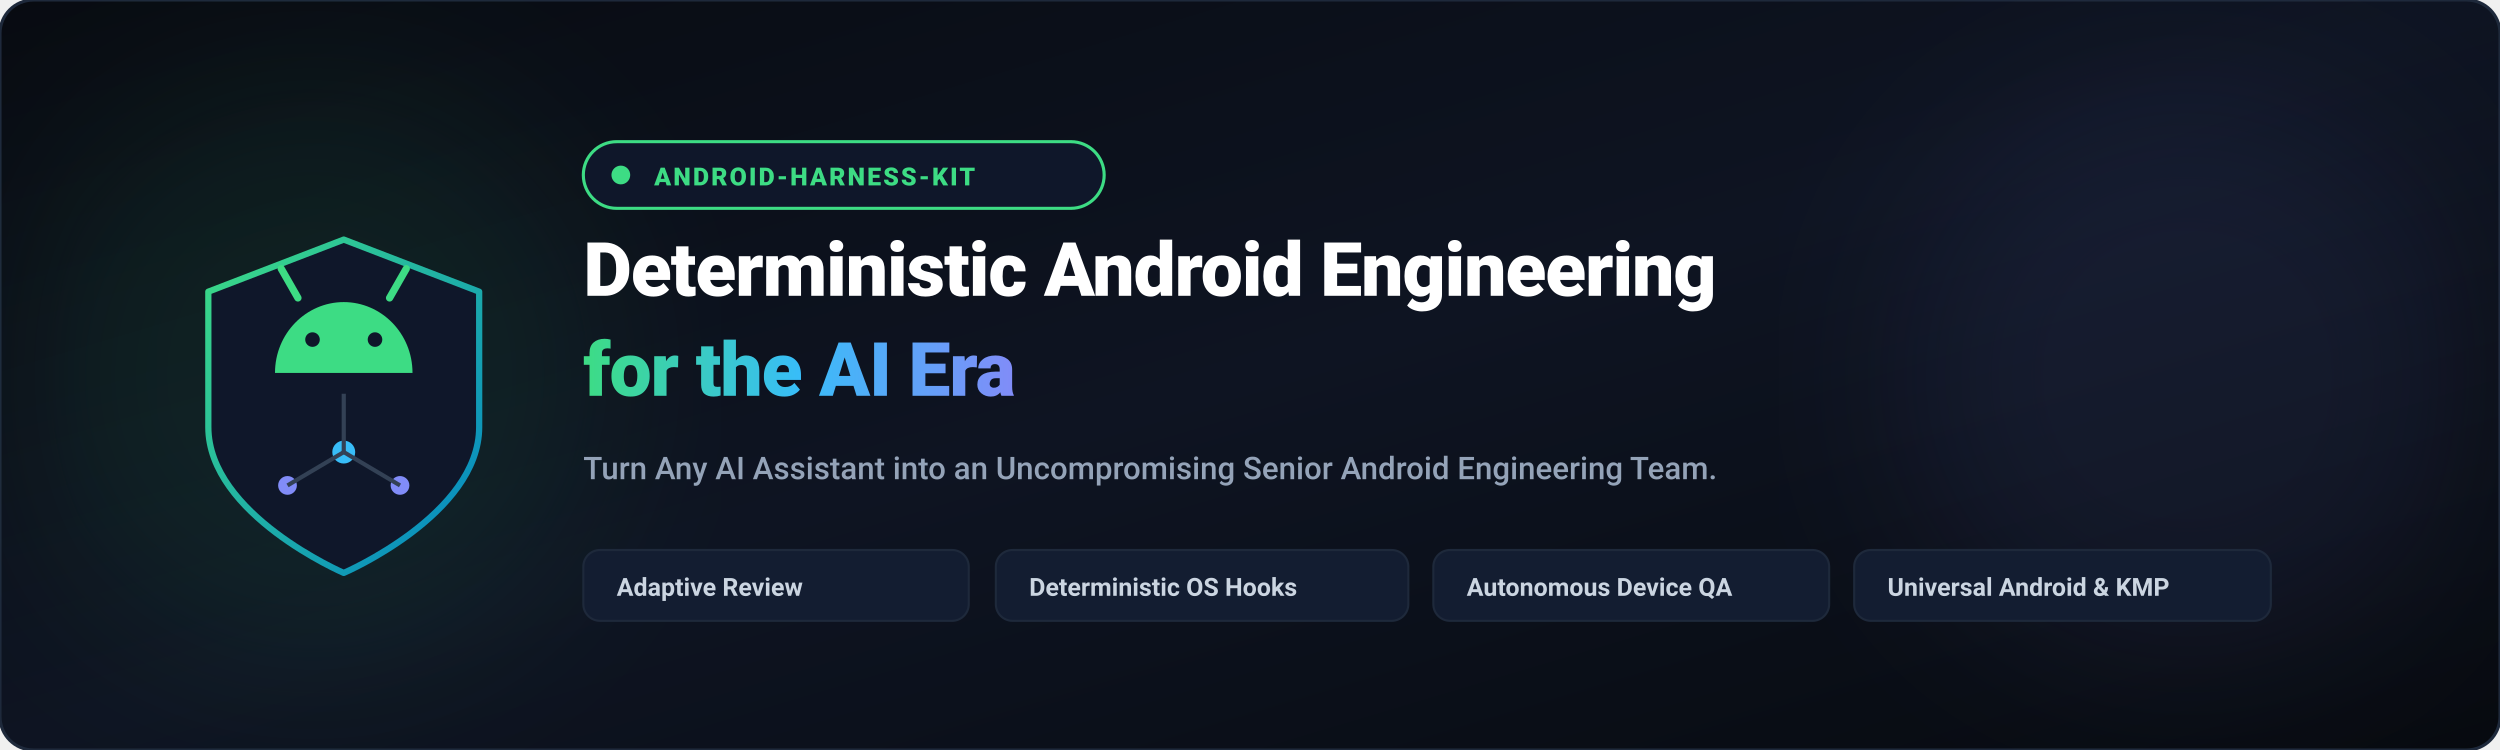
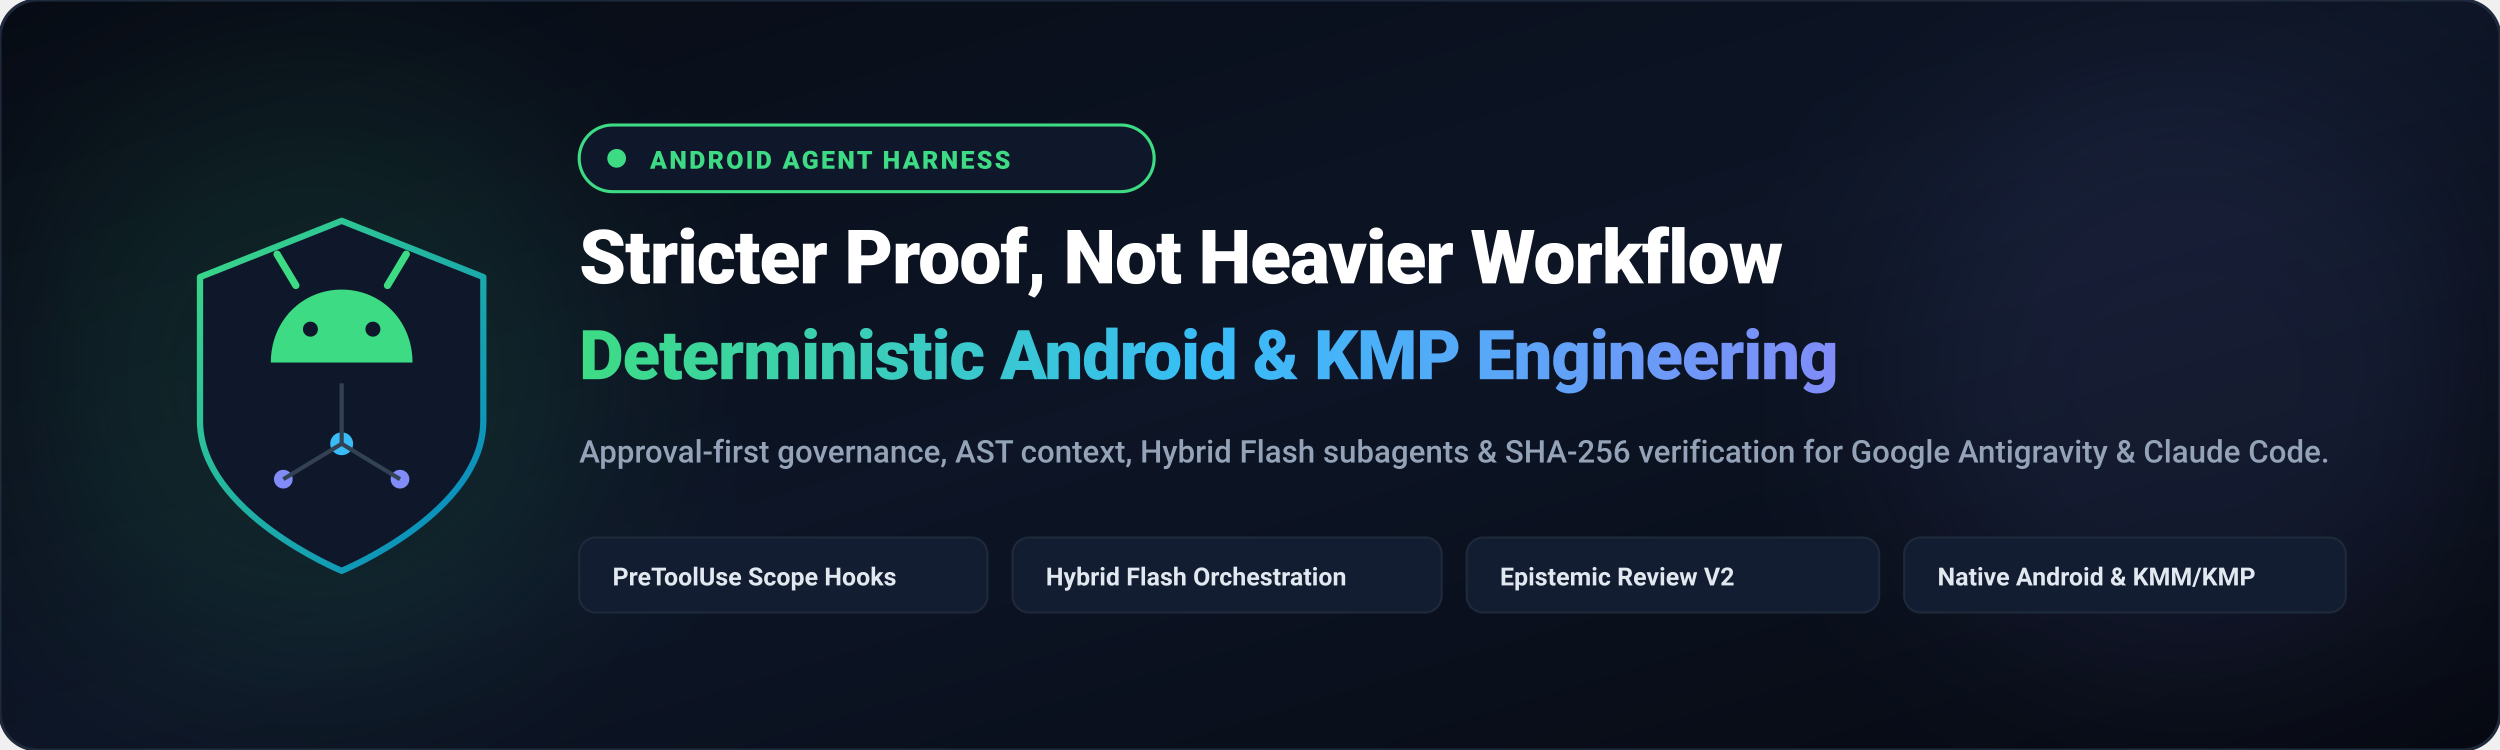
<svg xmlns="http://www.w3.org/2000/svg" viewBox="0 0 1200 360" width="1200" height="360">
  <defs>
    <linearGradient id="hero-bg" x1="0%" y1="0%" x2="100%" y2="100%">
-       <stop offset="0%" stop-color="#080B11" />
-       <stop offset="50%" stop-color="#0E1422" />
-       <stop offset="100%" stop-color="#070A0F" />
+       <stop offset="0%" stop-color="#070B14" />
+       <stop offset="50%" stop-color="#0D1526" />
+       <stop offset="100%" stop-color="#060911" />
    </linearGradient>
    <linearGradient id="accent-grad" x1="0%" y1="0%" x2="100%" y2="0%">
      <stop offset="0%" stop-color="#3DDC84" />
      <stop offset="50%" stop-color="#38BDF8" />
      <stop offset="100%" stop-color="#818CF8" />
    </linearGradient>
    <linearGradient id="shield-grad" x1="0%" y1="0%" x2="100%" y2="100%">
      <stop offset="0%" stop-color="#3DDC84" />
      <stop offset="100%" stop-color="#0284C7" />
    </linearGradient>
    <filter id="subtle-glow" x="-20%" y="-20%" width="140%" height="140%">
-       <feGaussianBlur stdDeviation="40" result="blur" />
+       <feGaussianBlur stdDeviation="42" result="blur" />
    </filter>
  </defs>
-   <rect width="1200" height="360" rx="16" fill="url(#hero-bg)" stroke="#1E293B" stroke-width="1.5" />
-   <circle cx="150" cy="180" r="140" fill="#3DDC84" opacity="0.08" filter="url(#subtle-glow)" />
-   <circle cx="1050" cy="180" r="140" fill="#818CF8" opacity="0.08" filter="url(#subtle-glow)" />
-   <g transform="translate(90, 105)">
-     <path d="M75 10 L140 35 L140 100 C140 142 75 170 75 170 C75 170 10 142 10 100 L10 35 Z" fill="#0F172A" stroke="url(#shield-grad)" stroke-width="3" stroke-linejoin="round" />
-     <path d="M42 74 C42 55 57 40 75 40 C93 40 108 55 108 74 Z" fill="#3DDC84" />
-     <line x1="53" y1="38" x2="45" y2="24" stroke="#3DDC84" stroke-width="3.5" stroke-linecap="round" />
-     <line x1="97" y1="38" x2="105" y2="24" stroke="#3DDC84" stroke-width="3.5" stroke-linecap="round" />
-     <circle cx="60" cy="58" r="3.5" fill="#0F172A" />
-     <circle cx="90" cy="58" r="3.5" fill="#0F172A" />
-     <circle cx="75" cy="112" r="5.5" fill="#38BDF8" />
-     <circle cx="48" cy="128" r="4.5" fill="#818CF8" />
-     <circle cx="102" cy="128" r="4.5" fill="#818CF8" />
-     <line x1="75" y1="112" x2="48" y2="128" stroke="#334155" stroke-width="2" />
-     <line x1="75" y1="112" x2="102" y2="128" stroke="#334155" stroke-width="2" />
-     <line x1="75" y1="84" x2="75" y2="112" stroke="#334155" stroke-width="2" />
+   <rect width="1200" height="360" rx="18" fill="url(#hero-bg)" stroke="#1E293B" stroke-width="1.5" />
+   <circle cx="150" cy="180" r="145" fill="#3DDC84" opacity="0.09" filter="url(#subtle-glow)" />
+   <circle cx="1050" cy="180" r="145" fill="#818CF8" opacity="0.09" filter="url(#subtle-glow)" />
+   <g transform="translate(86, 98)">
+     <path d="M78 8 L146 35 L146 104 C146 148 78 176 78 176 C78 176 10 148 10 104 L10 35 Z" fill="#0F172A" stroke="url(#shield-grad)" stroke-width="3" stroke-linejoin="round" />
+     <path d="M44 76 C44 56 59 41 78 41 C97 41 112 56 112 76 Z" fill="#3DDC84" />
+     <line x1="56" y1="39" x2="47" y2="24" stroke="#3DDC84" stroke-width="3.5" stroke-linecap="round" />
+     <line x1="100" y1="39" x2="109" y2="24" stroke="#3DDC84" stroke-width="3.5" stroke-linecap="round" />
+     <circle cx="63" cy="60" r="3.6" fill="#0F172A" />
+     <circle cx="93" cy="60" r="3.6" fill="#0F172A" />
+     <circle cx="78" cy="115" r="5.5" fill="#38BDF8" />
+     <circle cx="50" cy="132" r="4.5" fill="#818CF8" />
+     <circle cx="106" cy="132" r="4.5" fill="#818CF8" />
+     <line x1="78" y1="115" x2="50" y2="132" stroke="#334155" stroke-width="2" />
+     <line x1="78" y1="115" x2="106" y2="132" stroke="#334155" stroke-width="2" />
+     <line x1="78" y1="86" x2="78" y2="115" stroke="#334155" stroke-width="2" />
  </g>
-   <g transform="translate(280, 0)">
-     <g transform="translate(0, 68)">
-       <rect width="250" height="32" rx="16" fill="#0F172A" stroke="#3DDC84" stroke-width="1.5" />
+   <g transform="translate(278, 0)">
+     <g transform="translate(0, 60)">
+       <rect width="276" height="32" rx="16" fill="#0F172A" stroke="#3DDC84" stroke-width="1.5" />
      <circle cx="18" cy="16" r="4.5" fill="#3DDC84" />
-       <text x="34" y="21" fill="#3DDC84" font-family="-apple-system, BlinkMacSystemFont, 'Segoe UI', Roboto, sans-serif" font-size="12" font-weight="800" letter-spacing="1">ANDROID-HARNESS-KIT</text>
+       <text x="34" y="21" fill="#3DDC84" font-family="-apple-system, BlinkMacSystemFont, 'Segoe UI', Roboto, sans-serif" font-size="12" font-weight="800" letter-spacing="1.1">ANDROID AGENT HARNESS</text>
    </g>
-     <text x="0" y="142" fill="#FFFFFF" font-family="-apple-system, BlinkMacSystemFont, 'Segoe UI', Roboto, sans-serif" font-size="36" font-weight="900" letter-spacing="-0.5">
-       Deterministic Android Engineering
+     <text x="0" y="136" fill="#FFFFFF" font-family="-apple-system, BlinkMacSystemFont, 'Segoe UI', Roboto, sans-serif" font-size="36" font-weight="900" letter-spacing="-0.5">
+       Stricter Proof, Not Heavier Workflow
    </text>
-     <text x="0" y="190" fill="url(#accent-grad)" font-family="-apple-system, BlinkMacSystemFont, 'Segoe UI', Roboto, sans-serif" font-size="36" font-weight="900" letter-spacing="-0.5">
-       for the AI Era
+     <text x="0" y="182" fill="url(#accent-grad)" font-family="-apple-system, BlinkMacSystemFont, 'Segoe UI', Roboto, sans-serif" font-size="33" font-weight="900" letter-spacing="-0.5">
+       Deterministic Android &amp; KMP Engineering
    </text>
-     <text x="0" y="230" fill="#94A3B8" font-family="-apple-system, BlinkMacSystemFont, 'Segoe UI', Roboto, sans-serif" font-size="15" font-weight="500">
-       Turn Any AI Assistant into an Uncompromising Senior Android Engineering Team.
+     <text x="0" y="222" fill="#94A3B8" font-family="-apple-system, BlinkMacSystemFont, 'Segoe UI', Roboto, sans-serif" font-size="15" font-weight="500">
+       Approval-first governance, AST context, Hybrid Flash subagents &amp; SHA-256 verification for Google Antigravity &amp; Claude Code.
    </text>
-     <g transform="translate(0, 264)">
-       <rect x="0" y="0" width="185" height="34" rx="8" fill="#131D31" stroke="#1E293B" stroke-width="1" />
-       <text x="16" y="22" fill="#CBD5E1" font-family="-apple-system, BlinkMacSystemFont, 'Segoe UI', Roboto, sans-serif" font-size="12" font-weight="600">Adaptive Review</text>
-       <rect x="198" y="0" width="198" height="34" rx="8" fill="#131D31" stroke="#1E293B" stroke-width="1" />
-       <text x="214" y="22" fill="#CBD5E1" font-family="-apple-system, BlinkMacSystemFont, 'Segoe UI', Roboto, sans-serif" font-size="12" font-weight="600">Deterministic OS Hooks</text>
-       <rect x="408" y="0" width="190" height="34" rx="8" fill="#131D31" stroke="#1E293B" stroke-width="1" />
-       <text x="424" y="22" fill="#CBD5E1" font-family="-apple-system, BlinkMacSystemFont, 'Segoe UI', Roboto, sans-serif" font-size="12" font-weight="600">Autonomous Device QA</text>
-       <rect x="610" y="0" width="200" height="34" rx="8" fill="#131D31" stroke="#1E293B" stroke-width="1" />
-       <text x="626" y="22" fill="#CBD5E1" font-family="-apple-system, BlinkMacSystemFont, 'Segoe UI', Roboto, sans-serif" font-size="12" font-weight="600">Universal Android &amp; KMP</text>
+     <g transform="translate(0, 258)">
+       <rect x="0" y="0" width="196" height="36" rx="8" fill="#131D31" stroke="#1E293B" stroke-width="1" />
+       <text x="16" y="23" fill="#E2E8F0" font-family="-apple-system, BlinkMacSystemFont, 'Segoe UI', Roboto, sans-serif" font-size="12" font-weight="600">PreToolUse Scope Hooks</text>
+       <rect x="208" y="0" width="206" height="36" rx="8" fill="#131D31" stroke="#1E293B" stroke-width="1" />
+       <text x="224" y="23" fill="#E2E8F0" font-family="-apple-system, BlinkMacSystemFont, 'Segoe UI', Roboto, sans-serif" font-size="12" font-weight="600">Hybrid Flash Orchestration</text>
+       <rect x="426" y="0" width="198" height="36" rx="8" fill="#131D31" stroke="#1E293B" stroke-width="1" />
+       <text x="442" y="23" fill="#E2E8F0" font-family="-apple-system, BlinkMacSystemFont, 'Segoe UI', Roboto, sans-serif" font-size="12" font-weight="600">Epistemic Review V2</text>
+       <rect x="636" y="0" width="212" height="36" rx="8" fill="#131D31" stroke="#1E293B" stroke-width="1" />
+       <text x="652" y="23" fill="#E2E8F0" font-family="-apple-system, BlinkMacSystemFont, 'Segoe UI', Roboto, sans-serif" font-size="12" font-weight="600">Native Android &amp; KMM/KMP</text>
    </g>
  </g>
</svg>
